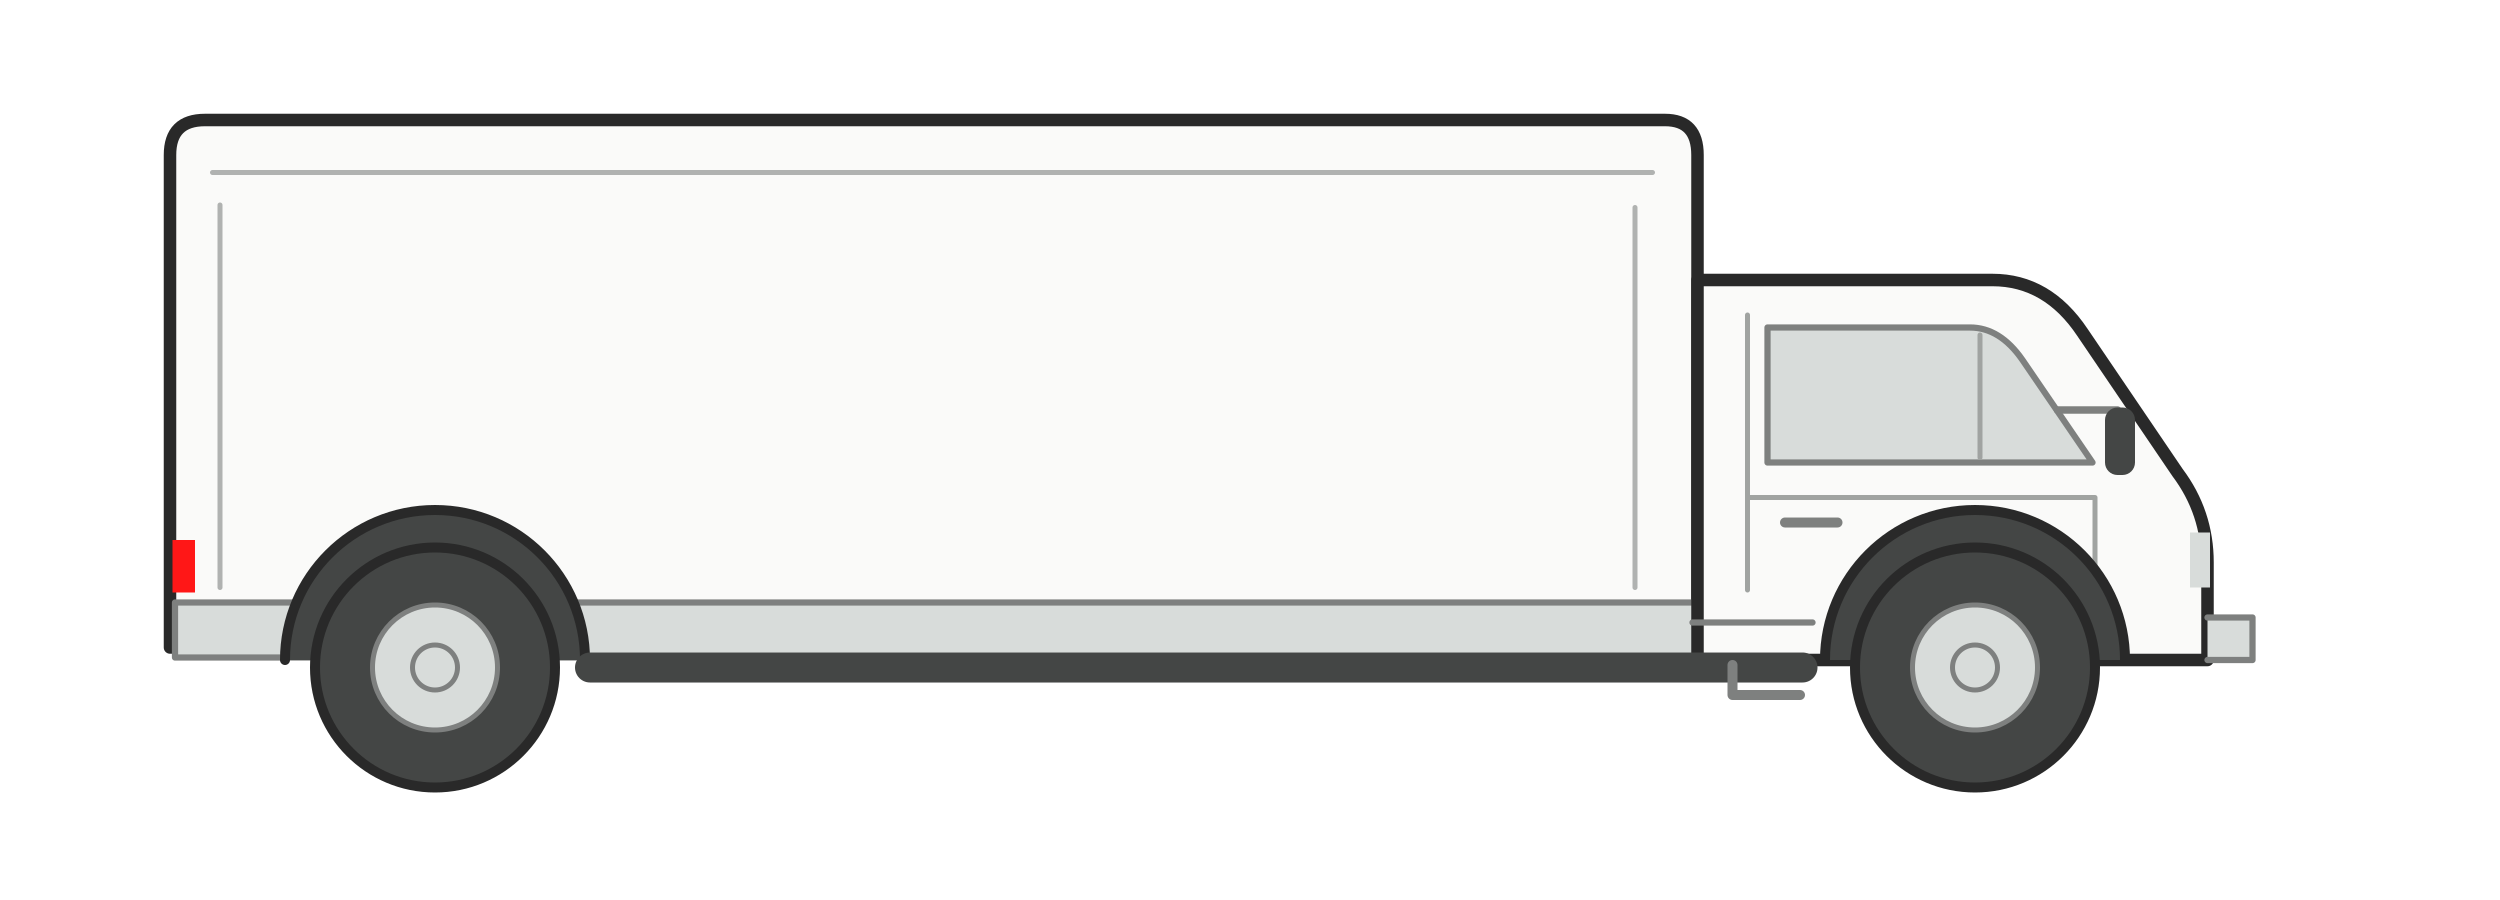
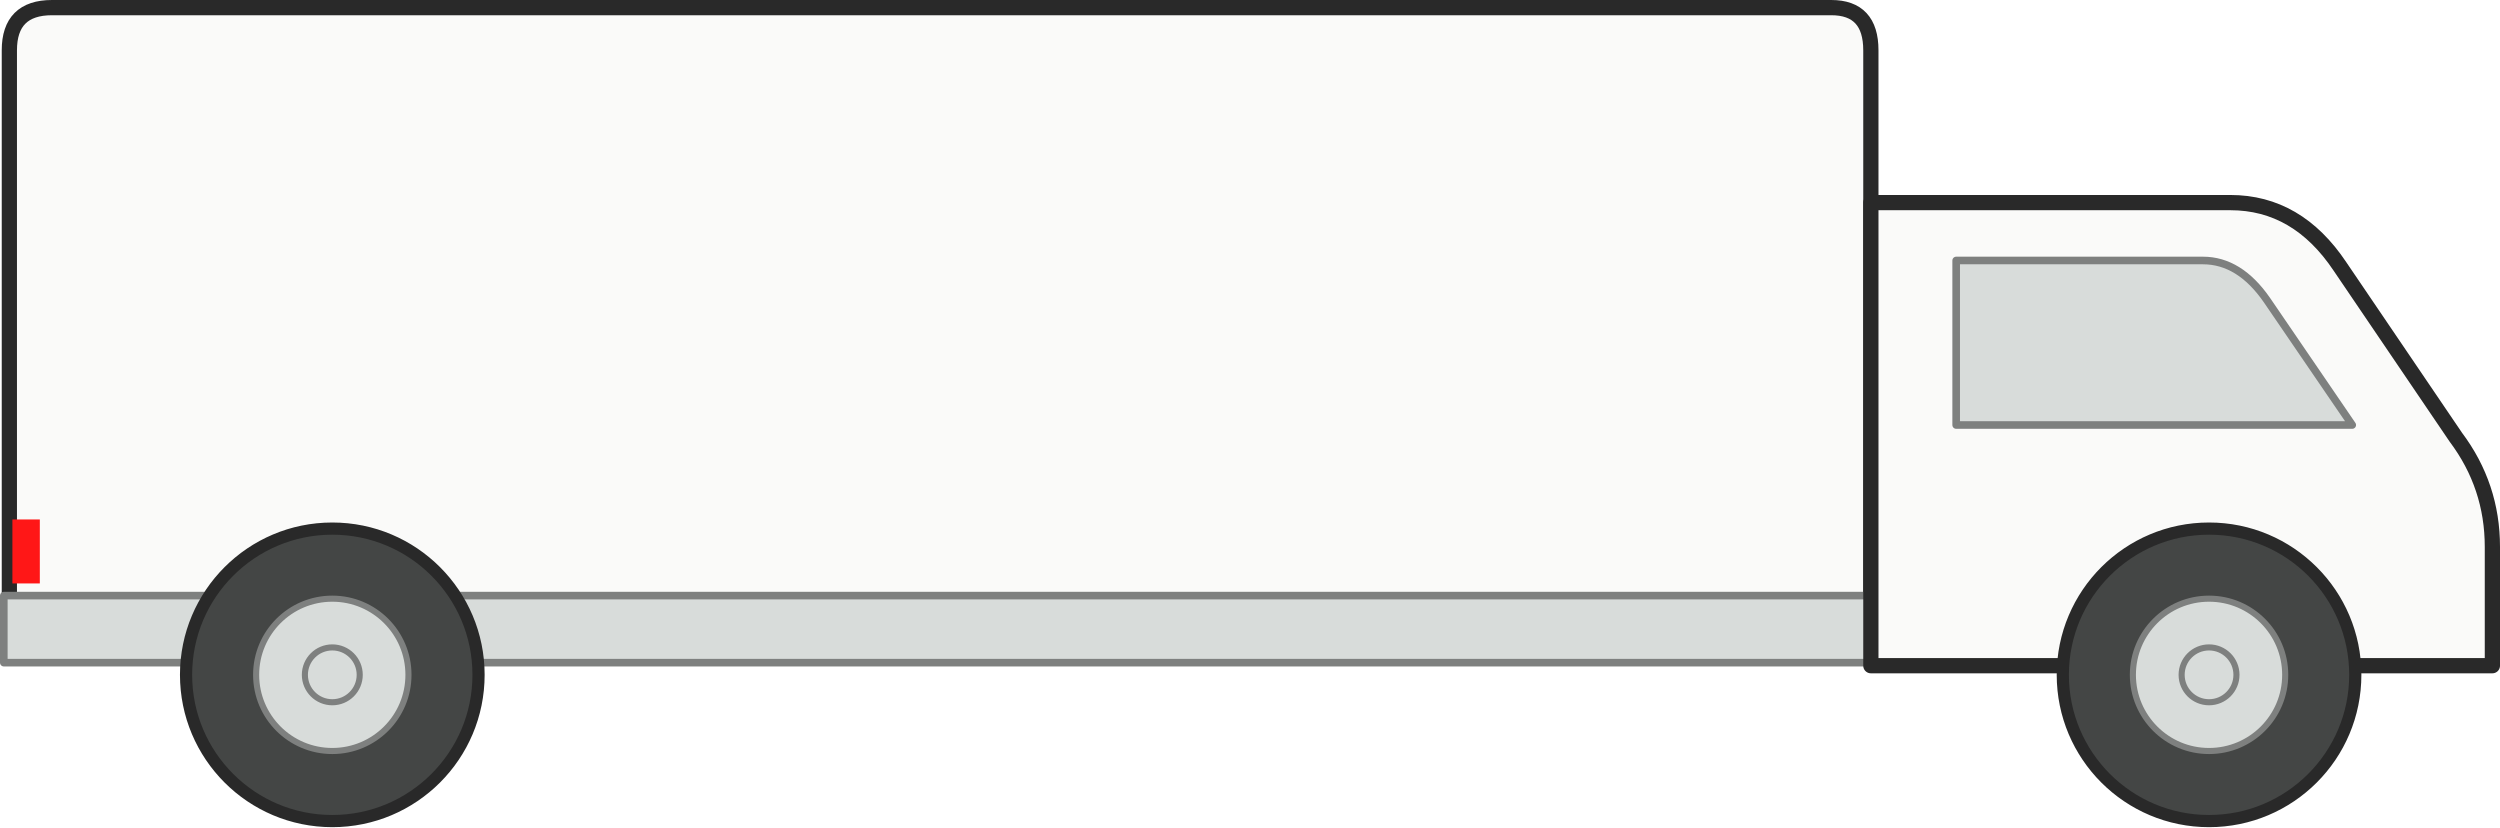
- <svg xmlns="http://www.w3.org/2000/svg" width="1000" height="360" viewBox="0 0 1000 360" fill="none">
-   <g stroke-linejoin="round" stroke-linecap="round">
-     <path d="M68 62Q68 48 82 48H666Q679 48 679 62V259H68Z" fill="#FAFAF9" stroke="#292929" stroke-width="5" />
-     <path d="M85 69H661M88 82V235M654 83V235" stroke="#B0B2B1" stroke-width="2" />
-     <path d="M70 241H679V263H70Z" fill="#D8DCDA" stroke="#7E807F" stroke-width="2.5" />
-     <path d="M679 112H797Q819 112 833 133L871 189Q883 205 883 225V264H679Z" fill="#FAFAF9" stroke="#292929" stroke-width="5" />
-     <path d="M707 131H788Q800 131 809 144L837 185H707Z" fill="#D8DCDA" stroke="#7E807F" stroke-width="2.5" />
-     <path d="M792 134V183M699 126V236M699 199H838V237" stroke="#A0A3A1" stroke-width="2" />
-     <path d="M823 164H847V186" stroke="#7E807F" stroke-width="3" />
-     <rect x="842" y="163" width="12" height="27" rx="5" fill="#444645" />
-     <path d="M714 209H735" stroke="#7E807F" stroke-width="4" />
-     <path d="M876 213H884V235H876Z" fill="#D8DCDA" />
-     <path d="M69 216H78V237H69Z" fill="#FF1717" />
-     <path d="M883 247H901V264H883M677 249H725" fill="#D8DCDA" stroke="#7E807F" stroke-width="2.5" />
-     <path d="M114 264A60 60 0 0 1 234 264M730 264A60 60 0 0 1 850 264" fill="#444645" stroke="#292929" stroke-width="4" />
-     <path d="M236 267H721" stroke="#444645" stroke-width="12" />
-     <g id="ruedas" fill="#444645" stroke="#292929" stroke-width="4">
-       <circle cx="174" cy="267" r="48" />
-       <circle cx="790" cy="267" r="48" />
+ <svg xmlns="http://www.w3.org/2000/svg" id="Capa_2" data-name="Capa 2" viewBox="0 0 820.57 271.5">
+   <defs>
+     <style>
+       .cls-1 {
+         fill: #ff1717;
+       }
+ 
+       .cls-2 {
+         stroke-width: 2.5px;
+       }
+ 
+       .cls-2, .cls-3, .cls-4, .cls-5 {
+         stroke-linecap: round;
+         stroke-linejoin: round;
+       }
+ 
+       .cls-2, .cls-4 {
+         fill: #d8dcda;
+         stroke: #7e807f;
+       }
+ 
+       .cls-3 {
+         fill: #444645;
+         stroke-width: 4px;
+       }
+ 
+       .cls-3, .cls-5 {
+         stroke: #292929;
+       }
+ 
+       .cls-4 {
+         stroke-width: 2px;
+       }
+ 
+       .cls-5 {
+         fill: #fafaf9;
+         stroke-width: 5px;
+       }
+     </style>
+   </defs>
+   <g id="Capa_1-2" data-name="Capa 1">
+     <g>
+       <path class="cls-5" d="M3.07,16.5C3.07,7.17,7.74,2.5,17.07,2.5h584c8.67,0,13,4.67,13,14v197H3.07V16.5Z" />
+       <path class="cls-2" d="M1.25,195.5h612.82v22H1.25v-22Z" />
+       <path class="cls-5" d="M614.07,66.5h118c14.67,0,26.67,7,36,21l38,56c8,10.67,12,22.67,12,36v39h-204V66.5Z" />
+       <path class="cls-2" d="M642.07,85.5h81c8,0,15,4.33,21,13l28,41h-130v-54Z" />
+       <path class="cls-1" d="M4.07,170.5h9v21H4.07v-21Z" />
+       <g id="ruedas">
+         <circle class="cls-3" cx="109.07" cy="221.5" r="48" />
+         <circle class="cls-3" cx="725.07" cy="221.5" r="48" />
+       </g>
+       <g>
+         <circle class="cls-4" cx="109.07" cy="221.5" r="25" />
+         <circle class="cls-4" cx="725.07" cy="221.5" r="25" />
+         <circle class="cls-4" cx="109.07" cy="221.5" r="9" />
+         <circle class="cls-4" cx="725.07" cy="221.5" r="9" />
+       </g>
    </g>
-     <g fill="#D8DCDA" stroke="#7E807F" stroke-width="2">
-       <circle cx="174" cy="267" r="25" />
-       <circle cx="790" cy="267" r="25" />
-       <circle cx="174" cy="267" r="9" />
-       <circle cx="790" cy="267" r="9" />
-     </g>
-     <path d="M693 266V278H720" stroke="#7E807F" stroke-width="4" />
  </g>
</svg>
